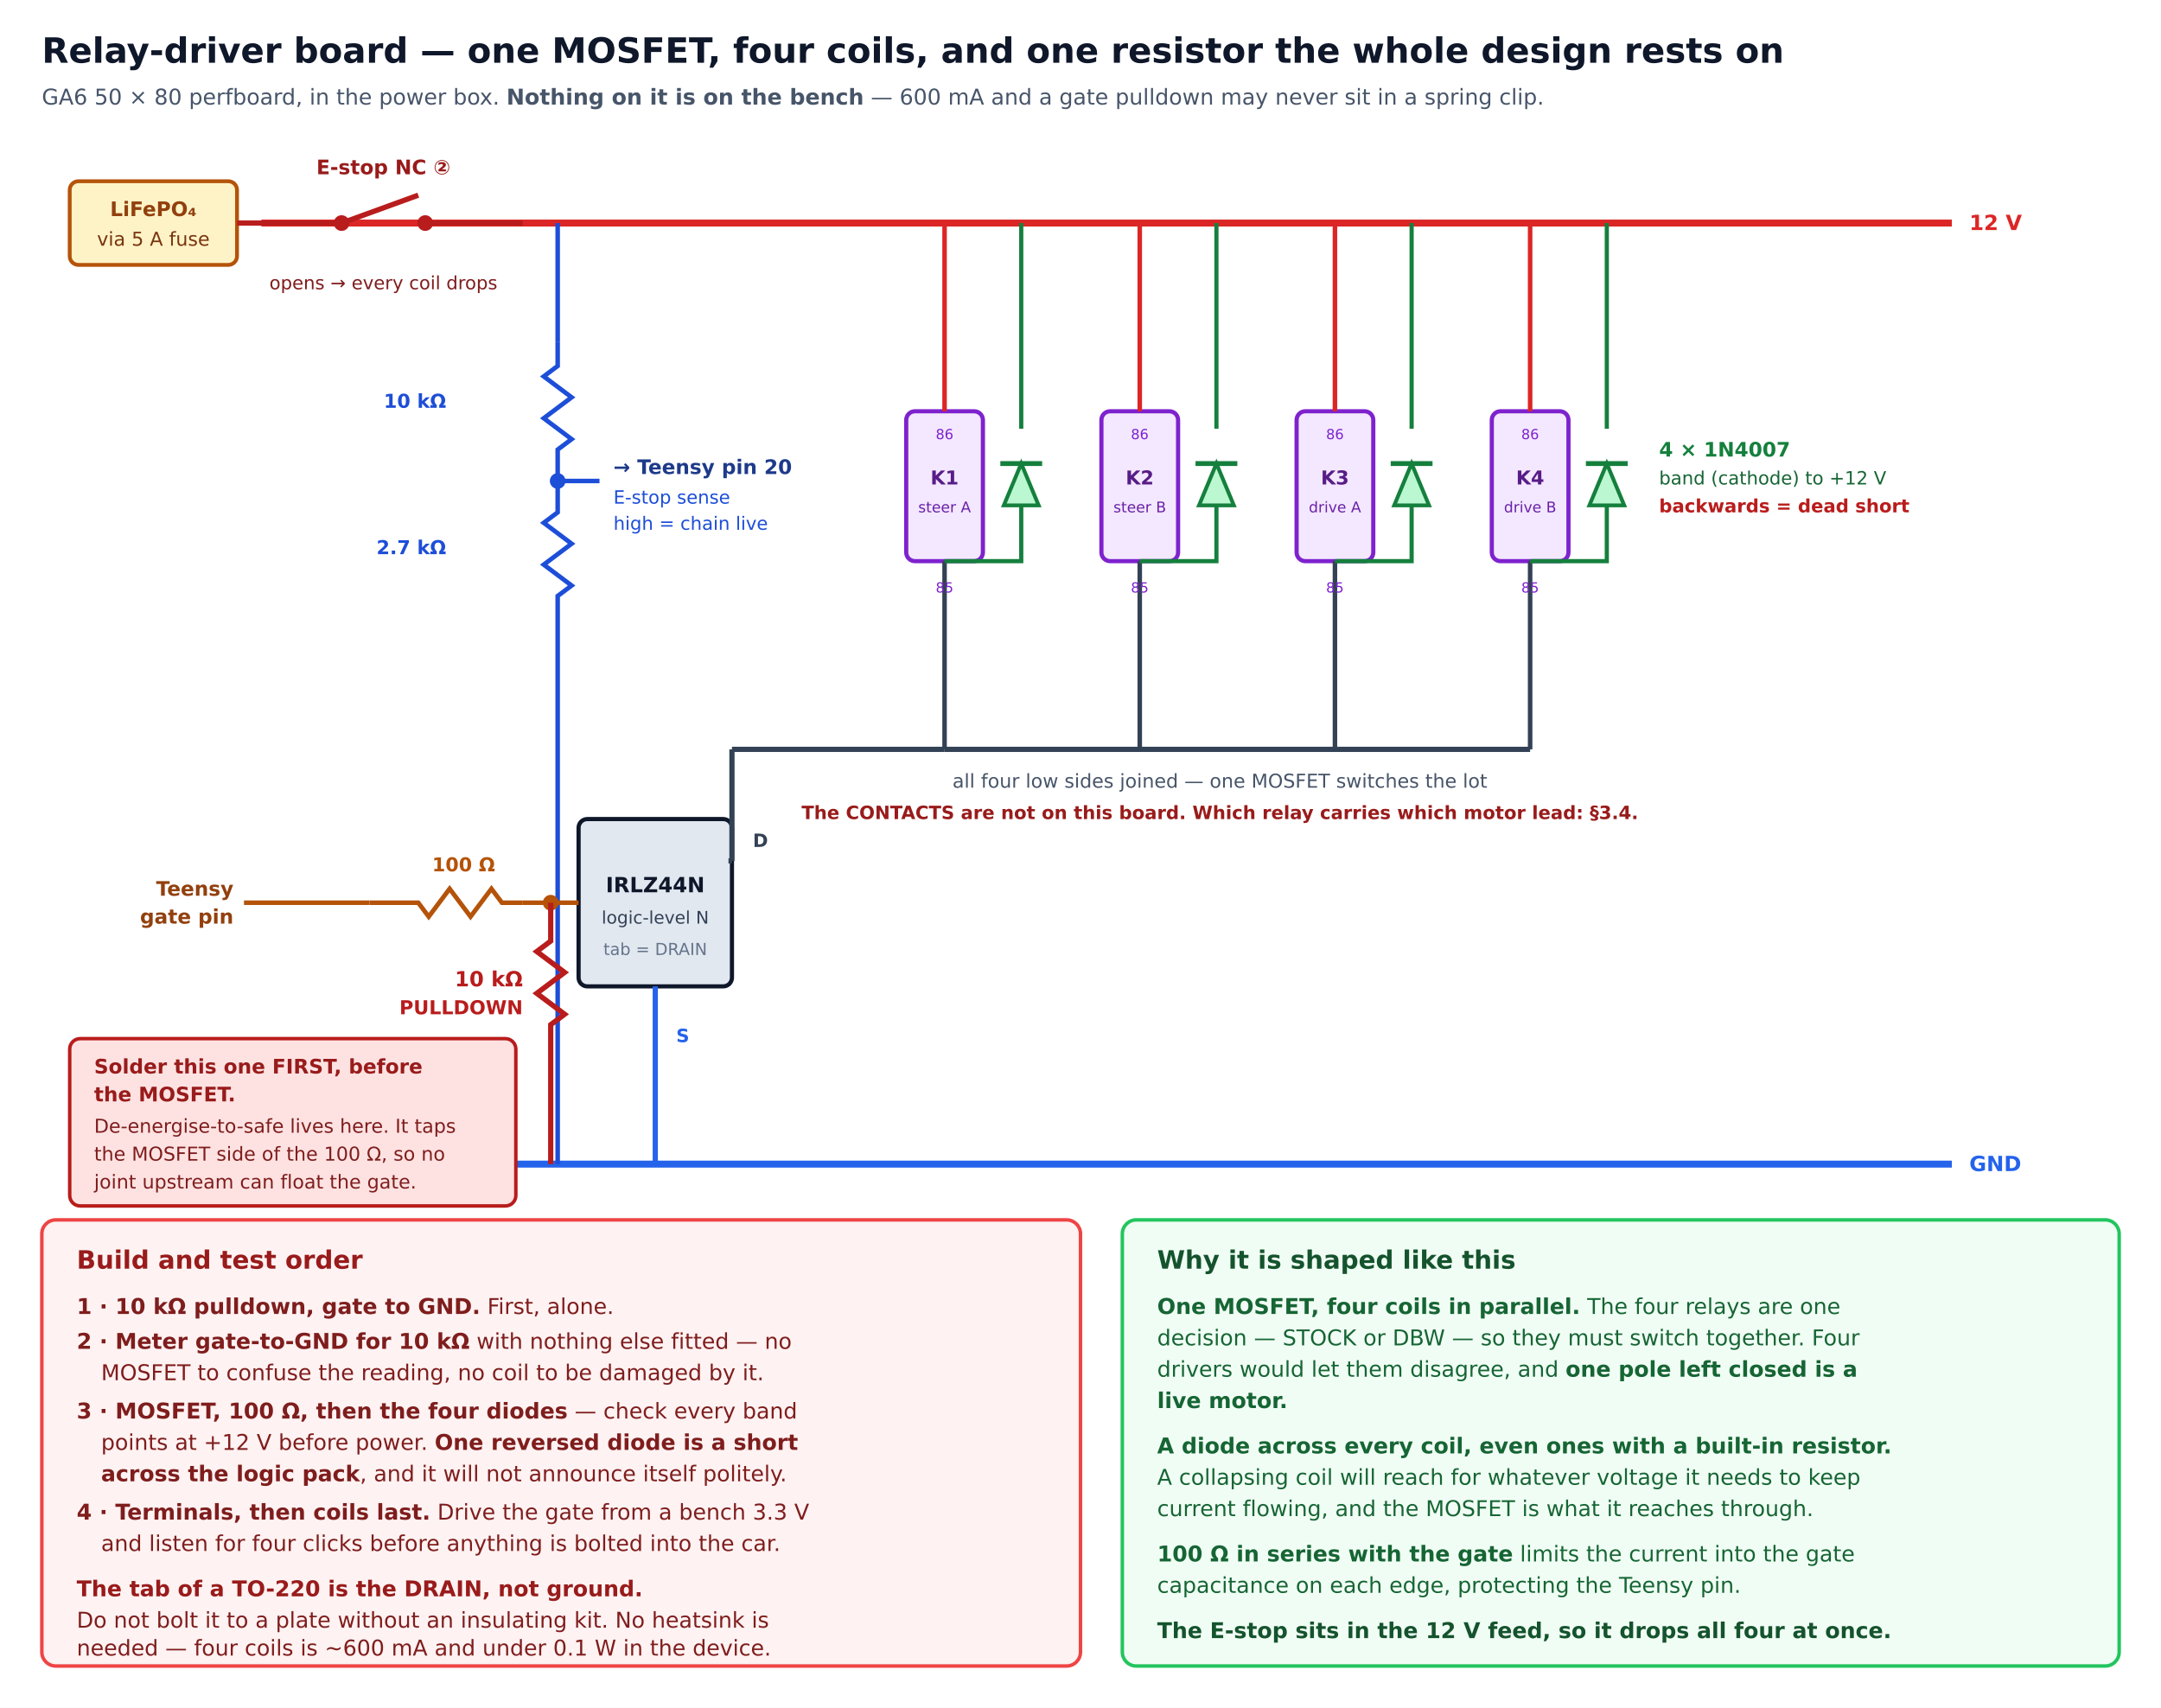
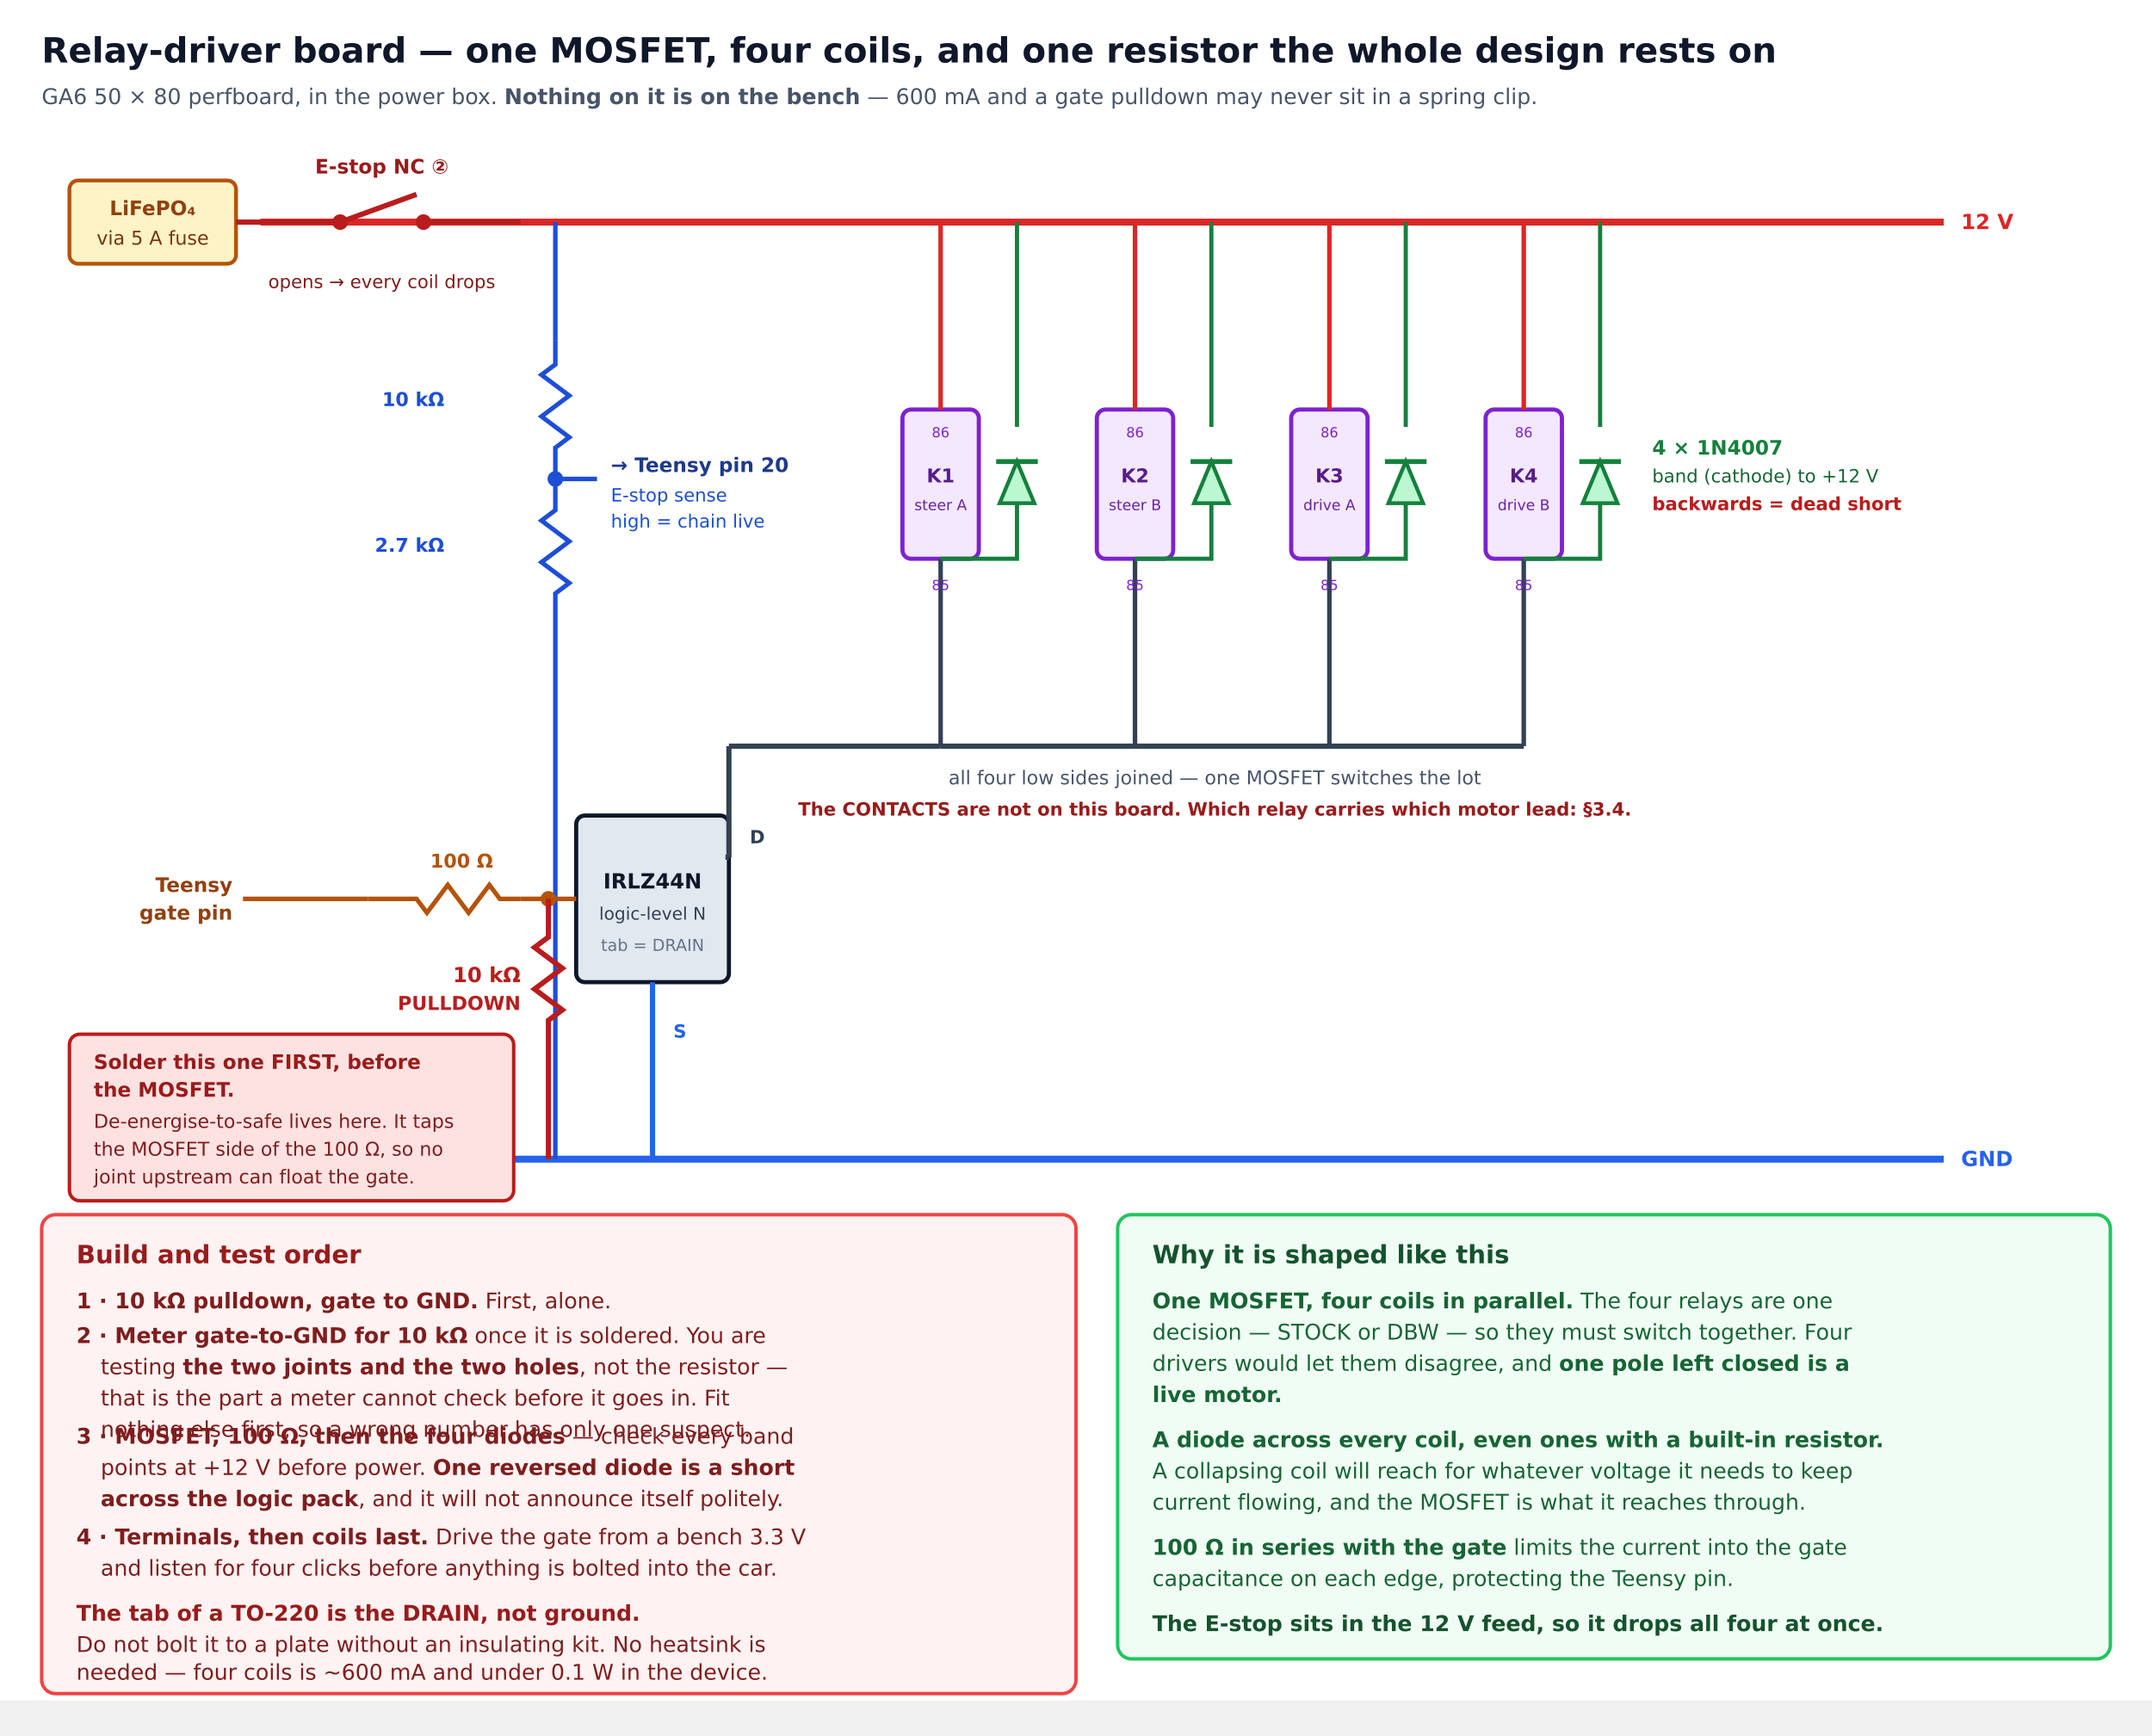
- <svg xmlns="http://www.w3.org/2000/svg" viewBox="0 0 1240 980" width="1240" height="980" font-family="DejaVu Sans, Helvetica, Arial, sans-serif">
+ <svg xmlns="http://www.w3.org/2000/svg" viewBox="0 0 1240 1000" width="1240" height="1000" font-family="DejaVu Sans, Helvetica, Arial, sans-serif">
  <rect width="1240" height="980" fill="#ffffff" />
  <text x="24" y="36" font-size="20" font-weight="bold" fill="#0f172a">Relay-driver board — one MOSFET, four coils, and one resistor the whole design rests on</text>
  <text x="24" y="60" font-size="12.5" fill="#475569">GA6 50 × 80 perfboard, in the power box. <tspan font-weight="bold">Nothing on it is on the bench</tspan> — 600 mA and a gate pulldown may never sit in a spring clip.</text>
  <line x1="150" y1="128" x2="1120" y2="128" stroke="#dc2626" stroke-width="4" />
  <line x1="150" y1="668" x2="1120" y2="668" stroke="#2563eb" stroke-width="4" />
  <text x="1130" y="132" font-size="12" font-weight="bold" fill="#dc2626">12 V</text>
  <text x="1130" y="672" font-size="12" font-weight="bold" fill="#2563eb">GND</text>
  <rect x="40" y="104" width="96" height="48" rx="5" fill="#fef3c7" stroke="#b45309" stroke-width="2.2" />
  <text x="88" y="124" font-size="11.5" font-weight="bold" fill="#92400e" text-anchor="middle">LiFePO₄</text>
  <text x="88" y="141" font-size="11" fill="#78350f" text-anchor="middle">via 5 A fuse</text>
  <g stroke="#b91c1c" stroke-width="3" fill="none">
    <path d="M136,128 L196,128" />
    <path d="M244,128 L300,128" />
    <path d="M196,128 L240,112" />
  </g>
  <circle cx="196" cy="128" r="4.5" fill="#b91c1c" />
  <circle cx="244" cy="128" r="4.5" fill="#b91c1c" />
  <text x="220" y="100" font-size="11.5" font-weight="bold" fill="#991b1b" text-anchor="middle">E-stop NC ②</text>
  <text x="220" y="166" font-size="10.5" fill="#7f1d1d" text-anchor="middle">opens → every coil drops</text>
  <path d="M320,128 L320,196" stroke="#1d4ed8" stroke-width="2.6" />
  <path d="M320,196 L320,210 L312,216 L328,228 L312,240 L328,252 L320,258 L320,276" fill="none" stroke="#1d4ed8" stroke-width="2.6" />
  <text x="256" y="234" font-size="11" font-weight="bold" fill="#1d4ed8" text-anchor="end">10 kΩ</text>
  <circle cx="320" cy="276" r="4.5" fill="#1d4ed8" />
  <path d="M320,276 L344,276" stroke="#1d4ed8" stroke-width="2.6" />
  <text x="352" y="272" font-size="11.5" font-weight="bold" fill="#1e3a8a">→ Teensy pin 20</text>
  <text x="352" y="289" font-size="10.5" fill="#1d4ed8">E-stop sense</text>
  <text x="352" y="304" font-size="10.5" fill="#1d4ed8">high = chain live</text>
  <path d="M320,276 L320,294 L312,300 L328,312 L312,324 L328,336 L320,342 L320,668" fill="none" stroke="#1d4ed8" stroke-width="2.6" />
  <text x="256" y="318" font-size="11" font-weight="bold" fill="#1d4ed8" text-anchor="end">2.7 kΩ</text>
  <g>
    <g id="coilgrp" />
  </g>
  <g>
    <rect x="520" y="236" width="44" height="86" rx="5" fill="#f3e8ff" stroke="#7e22ce" stroke-width="2.4" />
    <text x="542" y="252" font-size="8" fill="#7e22ce" text-anchor="middle">86</text>
    <text x="542" y="278" font-size="11" font-weight="bold" fill="#581c87" text-anchor="middle">K1</text>
    <text x="542" y="294" font-size="8.5" fill="#6b21a8" text-anchor="middle">steer A</text>
    <path d="M542,128 L542,236" stroke="#dc2626" stroke-width="2.6" />
    <path d="M542,322 L542,430" stroke="#334155" stroke-width="2.6" />
    <rect x="632" y="236" width="44" height="86" rx="5" fill="#f3e8ff" stroke="#7e22ce" stroke-width="2.4" />
    <text x="654" y="252" font-size="8" fill="#7e22ce" text-anchor="middle">86</text>
    <text x="654" y="278" font-size="11" font-weight="bold" fill="#581c87" text-anchor="middle">K2</text>
    <text x="654" y="294" font-size="8.5" fill="#6b21a8" text-anchor="middle">steer B</text>
    <path d="M654,128 L654,236" stroke="#dc2626" stroke-width="2.6" />
    <path d="M654,322 L654,430" stroke="#334155" stroke-width="2.6" />
    <rect x="744" y="236" width="44" height="86" rx="5" fill="#f3e8ff" stroke="#7e22ce" stroke-width="2.4" />
    <text x="766" y="252" font-size="8" fill="#7e22ce" text-anchor="middle">86</text>
    <text x="766" y="278" font-size="11" font-weight="bold" fill="#581c87" text-anchor="middle">K3</text>
    <text x="766" y="294" font-size="8.5" fill="#6b21a8" text-anchor="middle">drive A</text>
    <path d="M766,128 L766,236" stroke="#dc2626" stroke-width="2.6" />
    <path d="M766,322 L766,430" stroke="#334155" stroke-width="2.6" />
    <rect x="856" y="236" width="44" height="86" rx="5" fill="#f3e8ff" stroke="#7e22ce" stroke-width="2.4" />
    <text x="878" y="252" font-size="8" fill="#7e22ce" text-anchor="middle">86</text>
    <text x="878" y="278" font-size="11" font-weight="bold" fill="#581c87" text-anchor="middle">K4</text>
    <text x="878" y="294" font-size="8.5" fill="#6b21a8" text-anchor="middle">drive B</text>
    <path d="M878,128 L878,236" stroke="#dc2626" stroke-width="2.6" />
    <path d="M878,322 L878,430" stroke="#334155" stroke-width="2.6" />
  </g>
  <g>
    <g stroke="#15803d" stroke-width="2.4" fill="none">
      <path d="M586,128 L586,246" />
      <path d="M586,290 L586,322 L542,322" />
      <path d="M698,128 L698,246" />
      <path d="M698,290 L698,322 L654,322" />
      <path d="M810,128 L810,246" />
      <path d="M810,290 L810,322 L766,322" />
      <path d="M922,128 L922,246" />
      <path d="M922,290 L922,322 L878,322" />
    </g>
    <g fill="#bbf7d0" stroke="#15803d" stroke-width="2.2">
      <path d="M576,290 L596,290 L586,266 Z" />
      <path d="M688,290 L708,290 L698,266 Z" />
      <path d="M800,290 L820,290 L810,266 Z" />
      <path d="M912,290 L932,290 L922,266 Z" />
    </g>
    <g stroke="#15803d" stroke-width="2.8">
      <line x1="574" y1="266" x2="598" y2="266" />
      <line x1="686" y1="266" x2="710" y2="266" />
      <line x1="798" y1="266" x2="822" y2="266" />
      <line x1="910" y1="266" x2="934" y2="266" />
    </g>
  </g>
  <text x="952" y="262" font-size="11.5" font-weight="bold" fill="#15803d">4 × 1N4007</text>
  <text x="952" y="278" font-size="10.5" fill="#166534">band (cathode) to +12 V</text>
  <text x="952" y="294" font-size="10.5" font-weight="bold" fill="#b91c1c">backwards = dead short</text>
  <g font-size="8" fill="#7e22ce" text-anchor="middle">
    <text x="542" y="340">85</text>
    <text x="654" y="340">85</text>
    <text x="766" y="340">85</text>
    <text x="878" y="340">85</text>
  </g>
  <line x1="542" y1="430" x2="878" y2="430" stroke="#334155" stroke-width="3" />
  <path d="M542,430 L420,430" stroke="#334155" stroke-width="3" />
  <text x="700" y="452" font-size="11" fill="#475569" text-anchor="middle">all four low sides joined — one MOSFET switches the lot</text>
  <text x="700" y="470" font-size="10.5" font-weight="bold" fill="#991b1b" text-anchor="middle">The CONTACTS are not on this board. Which relay carries which motor lead: §3.4.</text>
  <rect x="332" y="470" width="88" height="96" rx="5" fill="#e2e8f0" stroke="#0f172a" stroke-width="2.4" />
  <text x="376" y="512" font-size="12" font-weight="bold" fill="#0f172a" text-anchor="middle">IRLZ44N</text>
  <text x="376" y="530" font-size="10" fill="#334155" text-anchor="middle">logic-level N</text>
  <text x="376" y="548" font-size="9.5" fill="#64748b" text-anchor="middle">tab = DRAIN</text>
  <path d="M420,430 L420,494 L420,494" stroke="#334155" stroke-width="3" fill="none" />
  <path d="M420,494 L418,494" stroke="#334155" stroke-width="3" />
  <text x="432" y="486" font-size="10.5" font-weight="bold" fill="#334155">D</text>
  <path d="M376,566 L376,668" stroke="#2563eb" stroke-width="3" />
  <text x="388" y="598" font-size="10.5" font-weight="bold" fill="#2563eb">S</text>
  <path d="M332,518 L300,518" stroke="#b45309" stroke-width="2.6" />
  <path d="M300,518 L288,518 L282,510 L270,526 L258,510 L246,526 L240,518 L212,518" fill="none" stroke="#b45309" stroke-width="2.6" />
  <text x="266" y="500" font-size="11" font-weight="bold" fill="#b45309" text-anchor="middle">100 Ω</text>
  <path d="M212,518 L140,518" stroke="#b45309" stroke-width="2.6" />
  <text x="134" y="514" font-size="11.5" font-weight="bold" fill="#92400e" text-anchor="end">Teensy</text>
  <text x="134" y="530" font-size="11.5" font-weight="bold" fill="#92400e" text-anchor="end">gate pin</text>
  <circle cx="316" cy="518" r="4.5" fill="#b45309" />
  <path d="M316,518 L316,540 L308,546 L324,558 L308,570 L324,582 L316,588 L316,668" fill="none" stroke="#b91c1c" stroke-width="3" />
  <text x="300" y="566" font-size="12" font-weight="bold" fill="#b91c1c" text-anchor="end">10 kΩ</text>
  <text x="300" y="582" font-size="11" font-weight="bold" fill="#b91c1c" text-anchor="end">PULLDOWN</text>
  <rect x="40" y="596" width="256" height="96" rx="6" fill="#fee2e2" stroke="#b91c1c" stroke-width="2" />
  <text x="54" y="616" font-size="11.5" font-weight="bold" fill="#991b1b">Solder this one FIRST, before</text>
  <text x="54" y="632" font-size="11.5" font-weight="bold" fill="#991b1b">the MOSFET.</text>
  <text x="54" y="650" font-size="11" fill="#7f1d1d">De-energise-to-safe lives here. It taps</text>
  <text x="54" y="666" font-size="11" fill="#7f1d1d">the MOSFET side of the 100 Ω, so no</text>
  <text x="54" y="682" font-size="11" fill="#7f1d1d">joint upstream can float the gate.</text>
-   <rect x="24" y="700" width="596" height="256" rx="8" fill="#fef2f2" stroke="#ef4444" stroke-width="2" />
+   <rect x="24" y="700" width="596" height="276" rx="8" fill="#fef2f2" stroke="#ef4444" stroke-width="2" />
  <text x="44" y="728" font-size="14.5" font-weight="bold" fill="#991b1b">Build and test order</text>
  <text x="44" y="754" font-size="12.5" fill="#7f1d1d">
    <tspan font-weight="bold">1 · 10 kΩ pulldown, gate to GND.</tspan> First, alone.</text>
  <text x="44" y="774" font-size="12.5" fill="#7f1d1d">
-     <tspan font-weight="bold">2 · Meter gate-to-GND for 10 kΩ</tspan> with nothing else fitted — no</text>
-   <text x="58" y="792" font-size="12.5" fill="#7f1d1d">MOSFET to confuse the reading, no coil to be damaged by it.</text>
-   <text x="44" y="814" font-size="12.5" fill="#7f1d1d">
+     <tspan font-weight="bold">2 · Meter gate-to-GND for 10 kΩ</tspan> once it is soldered. You are</text>
+   <text x="58" y="792" font-size="12.5" fill="#7f1d1d">testing <tspan font-weight="bold">the two joints and the two holes</tspan>, not the resistor —</text>
+   <text x="58" y="810" font-size="12.5" fill="#7f1d1d">that is the part a meter cannot check before it goes in. Fit</text>
+   <text x="58" y="828" font-size="12.5" fill="#7f1d1d">nothing else first, so a wrong number has only one suspect.</text>
+   <text x="44" y="832" font-size="12.5" fill="#7f1d1d">
    <tspan font-weight="bold">3 · MOSFET, 100 Ω, then the four diodes</tspan> — check every band</text>
-   <text x="58" y="832" font-size="12.5" fill="#7f1d1d">points at +12 V before power. <tspan font-weight="bold">One reversed diode is a short</tspan>
+   <text x="58" y="850" font-size="12.5" fill="#7f1d1d">points at +12 V before power. <tspan font-weight="bold">One reversed diode is a short</tspan>
  </text>
-   <text x="58" y="850" font-size="12.5" fill="#7f1d1d">
+   <text x="58" y="868" font-size="12.5" fill="#7f1d1d">
    <tspan font-weight="bold">across the logic pack</tspan>, and it will not announce itself politely.</text>
-   <text x="44" y="872" font-size="12.5" fill="#7f1d1d">
+   <text x="44" y="890" font-size="12.5" fill="#7f1d1d">
    <tspan font-weight="bold">4 · Terminals, then coils last.</tspan> Drive the gate from a bench 3.3 V</text>
-   <text x="58" y="890" font-size="12.5" fill="#7f1d1d">and listen for four clicks before anything is bolted into the car.</text>
-   <text x="44" y="916" font-size="12.5" font-weight="bold" fill="#991b1b">The tab of a TO-220 is the DRAIN, not ground.</text>
-   <text x="44" y="934" font-size="12.5" fill="#7f1d1d">Do not bolt it to a plate without an insulating kit. No heatsink is</text>
-   <text x="44" y="950" font-size="12.5" fill="#7f1d1d">needed — four coils is ~600 mA and under 0.1 W in the device.</text>
+   <text x="58" y="908" font-size="12.5" fill="#7f1d1d">and listen for four clicks before anything is bolted into the car.</text>
+   <text x="44" y="934" font-size="12.5" font-weight="bold" fill="#991b1b">The tab of a TO-220 is the DRAIN, not ground.</text>
+   <text x="44" y="952" font-size="12.5" fill="#7f1d1d">Do not bolt it to a plate without an insulating kit. No heatsink is</text>
+   <text x="44" y="968" font-size="12.5" fill="#7f1d1d">needed — four coils is ~600 mA and under 0.1 W in the device.</text>
  <rect x="644" y="700" width="572" height="256" rx="8" fill="#f0fdf4" stroke="#22c55e" stroke-width="2" />
  <text x="664" y="728" font-size="14.5" font-weight="bold" fill="#14532d">Why it is shaped like this</text>
  <text x="664" y="754" font-size="12.5" fill="#166534">
    <tspan font-weight="bold">One MOSFET, four coils in parallel.</tspan> The four relays are one</text>
  <text x="664" y="772" font-size="12.5" fill="#166534">decision — STOCK or DBW — so they must switch together. Four</text>
  <text x="664" y="790" font-size="12.5" fill="#166534">drivers would let them disagree, and <tspan font-weight="bold">one pole left closed is a</tspan>
  </text>
  <text x="664" y="808" font-size="12.5" fill="#166534">
    <tspan font-weight="bold">live motor.</tspan>
  </text>
  <text x="664" y="834" font-size="12.5" fill="#166534">
    <tspan font-weight="bold">A diode across every coil, even ones with a built-in resistor.</tspan>
  </text>
  <text x="664" y="852" font-size="12.5" fill="#166534">A collapsing coil will reach for whatever voltage it needs to keep</text>
  <text x="664" y="870" font-size="12.5" fill="#166534">current flowing, and the MOSFET is what it reaches through.</text>
  <text x="664" y="896" font-size="12.5" fill="#166534">
    <tspan font-weight="bold">100 Ω in series with the gate</tspan> limits the current into the gate</text>
  <text x="664" y="914" font-size="12.5" fill="#166534">capacitance on each edge, protecting the Teensy pin.</text>
  <text x="664" y="940" font-size="12.5" font-weight="bold" fill="#14532d">The E-stop sits in the 12 V feed, so it drops all four at once.</text>
</svg>
